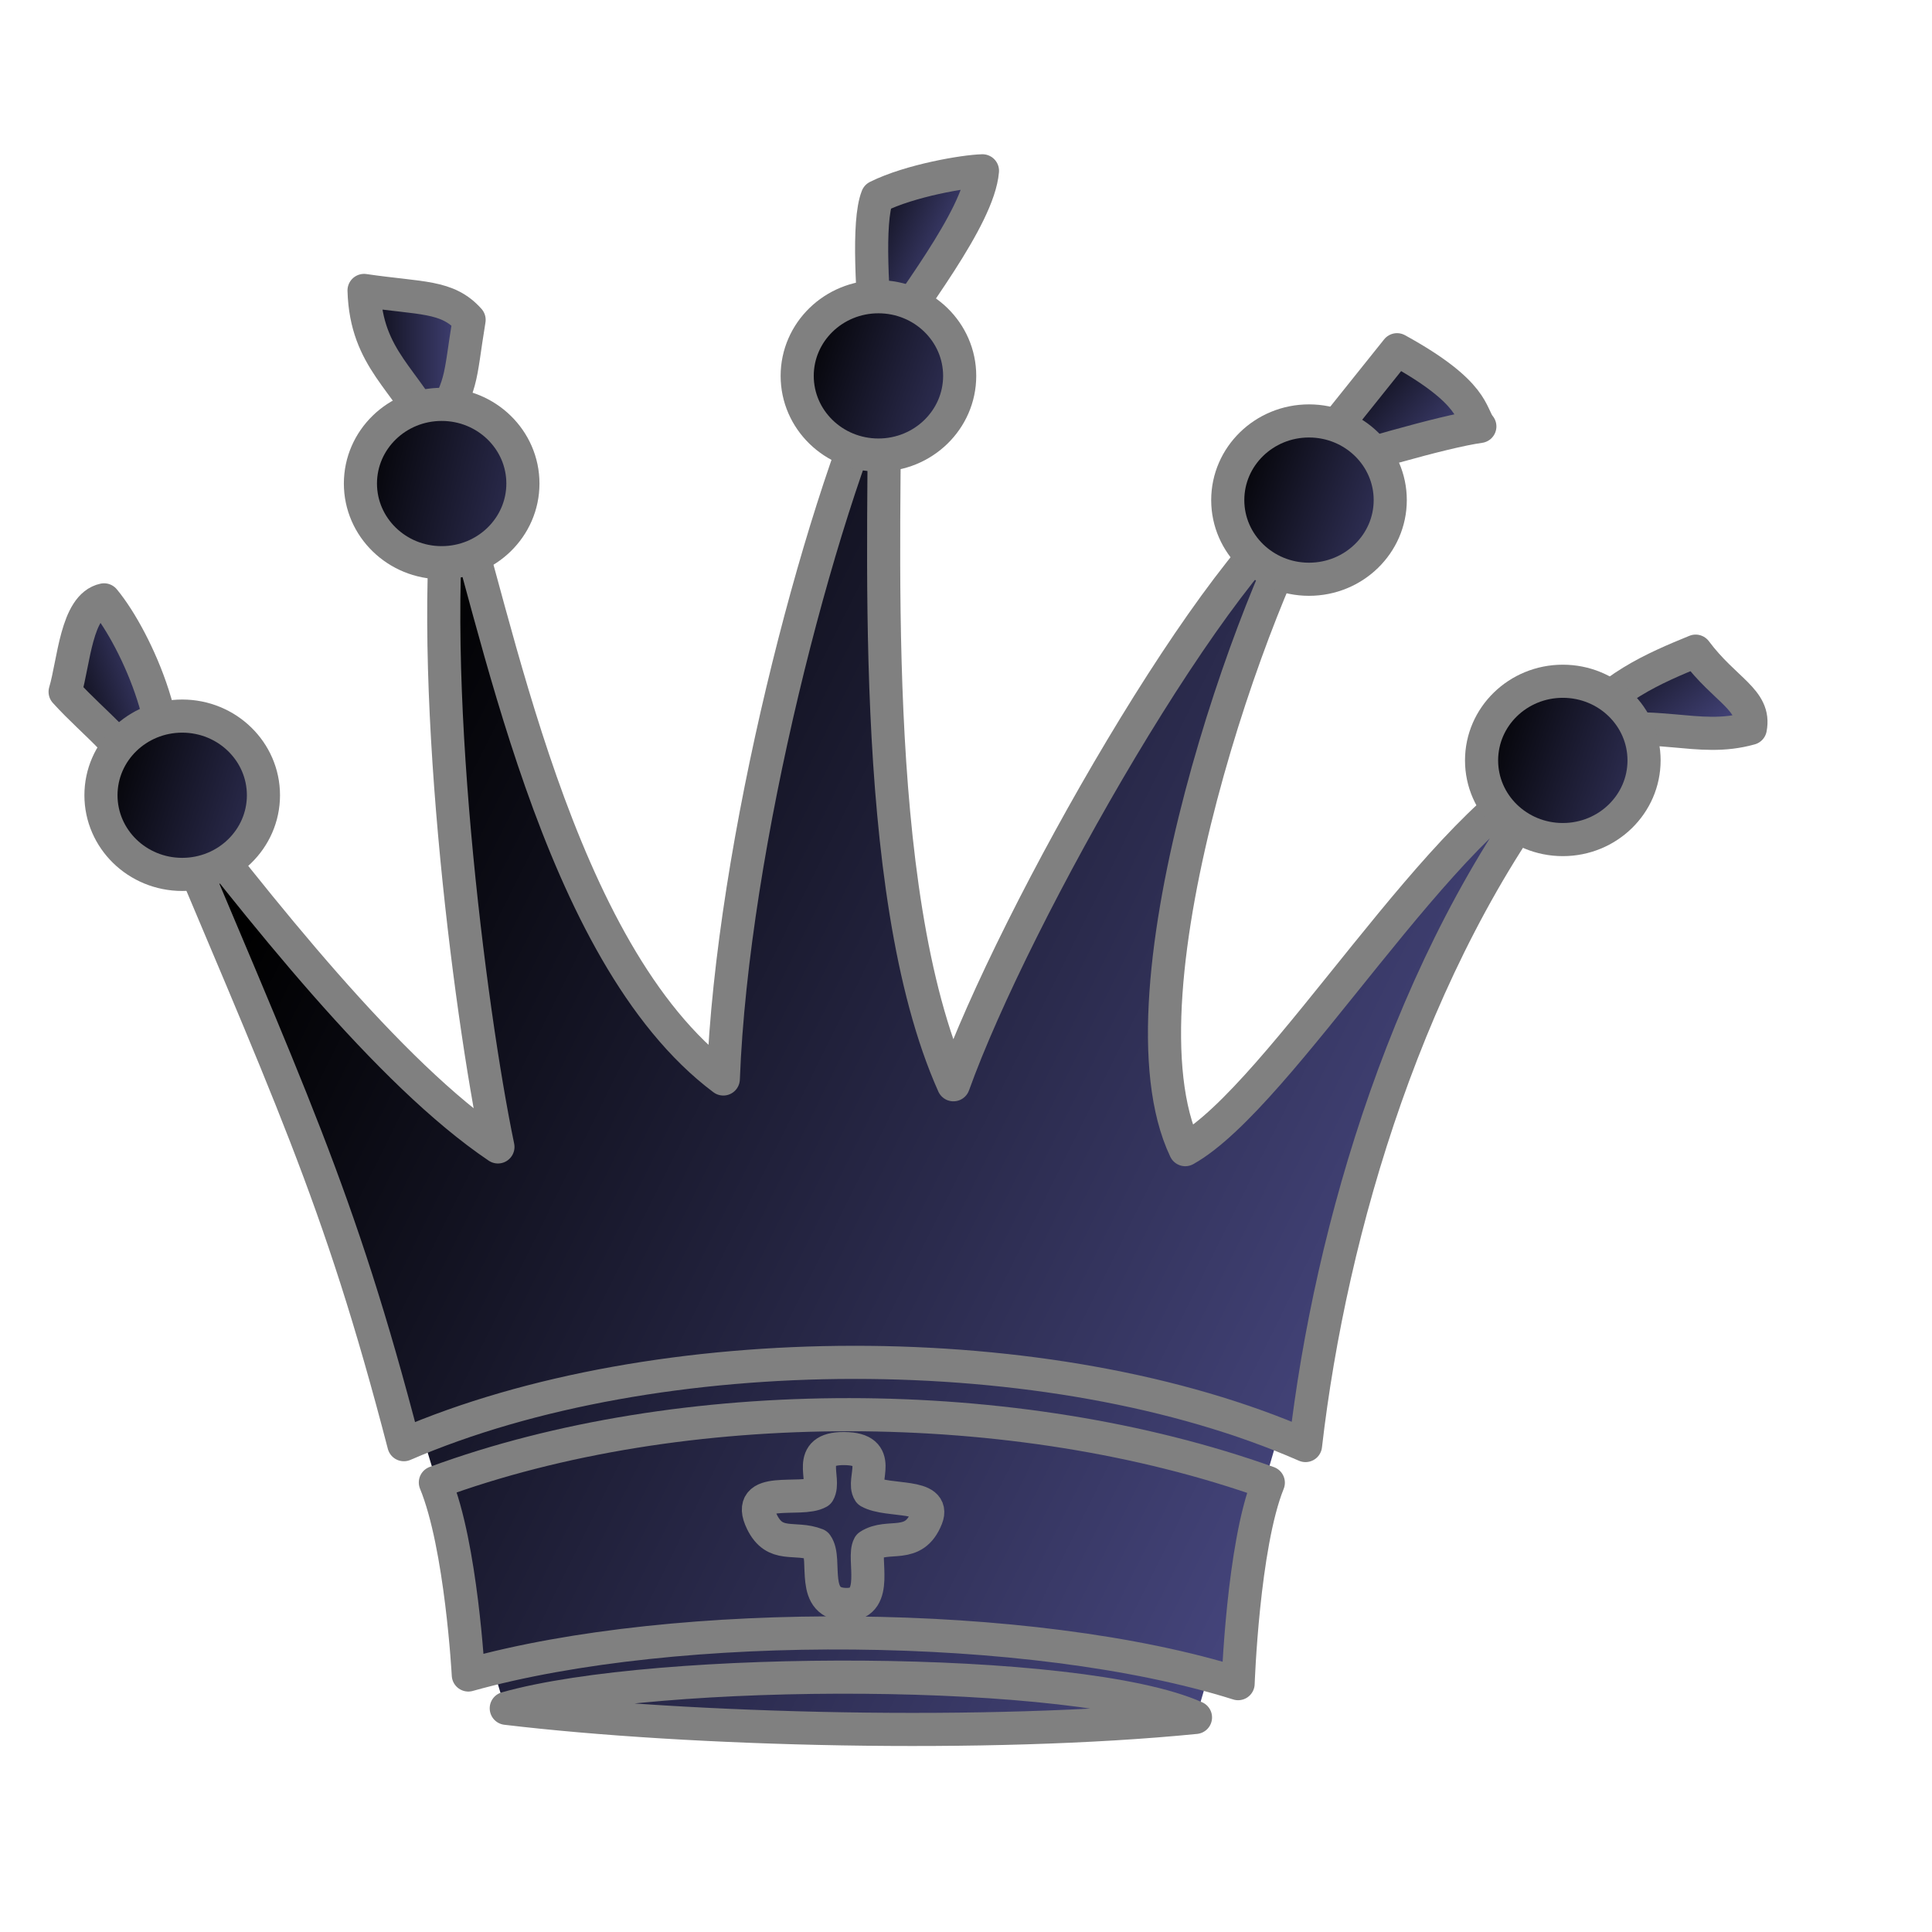
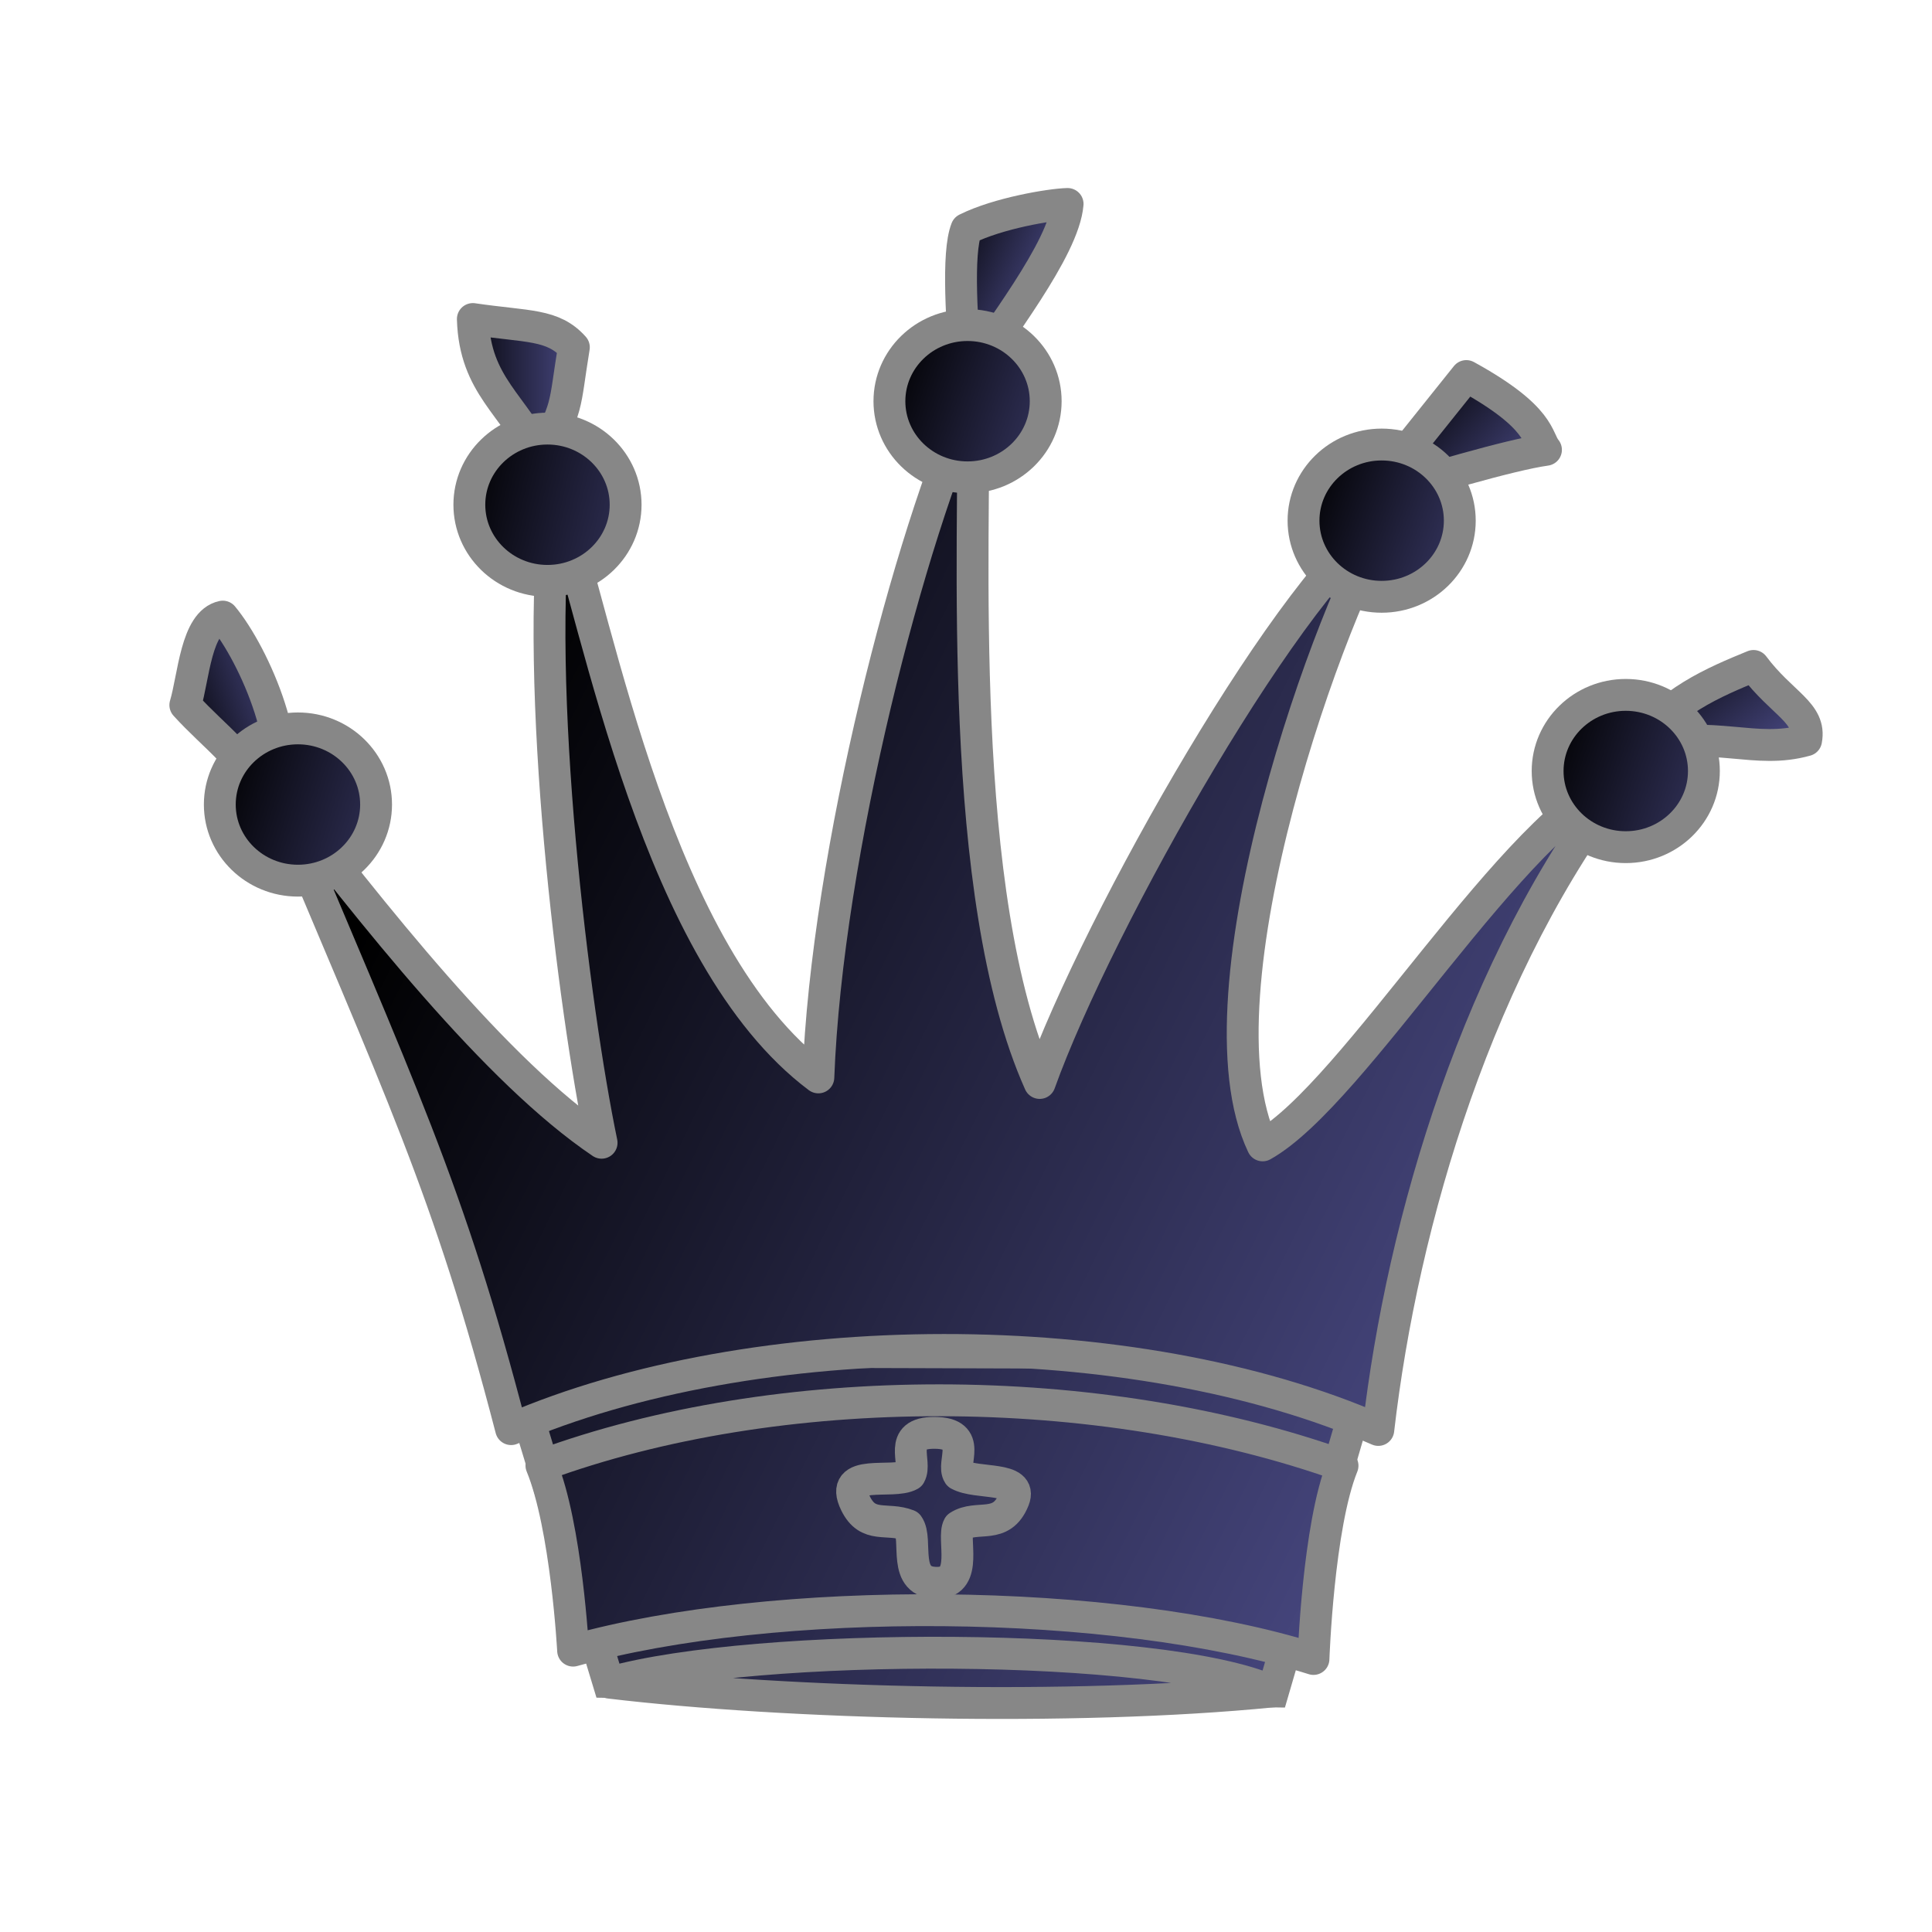
- <svg xmlns="http://www.w3.org/2000/svg" xmlns:xlink="http://www.w3.org/1999/xlink" width="700pt" height="700pt" id="svg36220" version="1.0">
+ <svg xmlns="http://www.w3.org/2000/svg" xmlns:xlink="http://www.w3.org/1999/xlink" width="933px" height="933px" id="svg36220" version="1.0" viewBox="0 0 933 933">
  <defs id="defs36222">
    <linearGradient id="linearGradient2508">
      <stop style="stop-color:#000000;stop-opacity:1" offset="0" id="stop2510" />
      <stop style="stop-color:#505090;stop-opacity:1" offset="1" id="stop2512" />
    </linearGradient>
-     <linearGradient xlink:href="#linearGradient2508" id="linearGradient2538" x1="785.141" y1="294.759" x2="840.911" y2="363.089" gradientUnits="userSpaceOnUse" />
-     <linearGradient xlink:href="#linearGradient2508" id="linearGradient2546" x1="649.863" y1="171.18" x2="711.117" y2="227.749" gradientUnits="userSpaceOnUse" />
-     <linearGradient xlink:href="#linearGradient2508" id="linearGradient2554" x1="406.012" y1="103.532" x2="470.835" y2="132.994" gradientUnits="userSpaceOnUse" />
-     <linearGradient xlink:href="#linearGradient2508" id="linearGradient2562" x1="167.872" y1="174.997" x2="234.62" y2="174.997" gradientUnits="userSpaceOnUse" />
-     <linearGradient xlink:href="#linearGradient2508" id="linearGradient2570" x1="23.458" y1="337.855" x2="87.371" y2="315.463" gradientUnits="userSpaceOnUse" />
-     <linearGradient xlink:href="#linearGradient2508" id="linearGradient2578" x1="339.471" y1="530.606" x2="514.54" y2="571.593" gradientUnits="userSpaceOnUse" />
-     <linearGradient xlink:href="#linearGradient2508" id="linearGradient2586" x1="339.471" y1="530.606" x2="495.022" y2="584.758" gradientUnits="userSpaceOnUse" />
-     <linearGradient xlink:href="#linearGradient2508" id="linearGradient2594" x1="339.471" y1="530.606" x2="487.215" y2="584.758" gradientUnits="userSpaceOnUse" />
-     <linearGradient xlink:href="#linearGradient2508" id="linearGradient2602" x1="339.471" y1="530.606" x2="498.926" y2="584.758" gradientUnits="userSpaceOnUse" />
-     <linearGradient xlink:href="#linearGradient2508" id="linearGradient2610" x1="339.471" y1="530.606" x2="510.637" y2="584.758" gradientUnits="userSpaceOnUse" />
-     <linearGradient xlink:href="#linearGradient2508" id="linearGradient5283" gradientUnits="userSpaceOnUse" x1="153.604" y1="380.54" x2="761.364" y2="682.207" />
-     <linearGradient xlink:href="#linearGradient2508" id="linearGradient5286" gradientUnits="userSpaceOnUse" x1="153.604" y1="380.54" x2="761.364" y2="682.207" />
-     <linearGradient xlink:href="#linearGradient2508" id="linearGradient5289" gradientUnits="userSpaceOnUse" x1="153.604" y1="380.54" x2="761.364" y2="682.207" />
-     <linearGradient xlink:href="#linearGradient2508" id="linearGradient5292" gradientUnits="userSpaceOnUse" x1="153.604" y1="380.54" x2="761.364" y2="682.207" />
-     <linearGradient xlink:href="#linearGradient2508" id="linearGradient5295" gradientUnits="userSpaceOnUse" x1="153.604" y1="380.54" x2="761.364" y2="682.207" />
+     <linearGradient id="linearGradient2538" x1="785.141" y1="294.759" x2="840.911" y2="363.089" gradientUnits="userSpaceOnUse" xlink:href="#linearGradient2508" />
+     <linearGradient id="linearGradient2546" x1="649.863" y1="171.18" x2="711.117" y2="227.749" gradientUnits="userSpaceOnUse" xlink:href="#linearGradient2508" />
+     <linearGradient id="linearGradient2554" x1="406.012" y1="103.532" x2="470.835" y2="132.994" gradientUnits="userSpaceOnUse" xlink:href="#linearGradient2508" />
+     <linearGradient id="linearGradient2562" x1="167.872" y1="174.997" x2="234.62" y2="174.997" gradientUnits="userSpaceOnUse" xlink:href="#linearGradient2508" />
+     <linearGradient id="linearGradient2570" x1="23.458" y1="337.855" x2="87.371" y2="315.463" gradientUnits="userSpaceOnUse" xlink:href="#linearGradient2508" />
+     <linearGradient id="linearGradient2578" x1="339.471" y1="530.606" x2="514.54" y2="571.593" gradientUnits="userSpaceOnUse" xlink:href="#linearGradient2508" />
+     <linearGradient id="linearGradient2586" x1="339.471" y1="530.606" x2="495.022" y2="584.758" gradientUnits="userSpaceOnUse" xlink:href="#linearGradient2508" />
+     <linearGradient id="linearGradient2594" x1="339.471" y1="530.606" x2="487.215" y2="584.758" gradientUnits="userSpaceOnUse" xlink:href="#linearGradient2508" />
+     <linearGradient id="linearGradient2602" x1="339.471" y1="530.606" x2="498.926" y2="584.758" gradientUnits="userSpaceOnUse" xlink:href="#linearGradient2508" />
+     <linearGradient id="linearGradient2610" x1="339.471" y1="530.606" x2="510.637" y2="584.758" gradientUnits="userSpaceOnUse" xlink:href="#linearGradient2508" />
+     <linearGradient id="linearGradient5283" gradientUnits="userSpaceOnUse" x1="153.604" y1="380.54" x2="761.364" y2="682.207" xlink:href="#linearGradient2508" />
+     <linearGradient id="linearGradient5286" gradientUnits="userSpaceOnUse" x1="153.604" y1="380.54" x2="761.364" y2="682.207" xlink:href="#linearGradient2508" />
+     <linearGradient id="linearGradient5289" gradientUnits="userSpaceOnUse" x1="153.604" y1="380.54" x2="761.364" y2="682.207" xlink:href="#linearGradient2508" />
+     <linearGradient id="linearGradient5292" gradientUnits="userSpaceOnUse" x1="153.604" y1="380.54" x2="761.364" y2="682.207" xlink:href="#linearGradient2508" />
+     <linearGradient id="linearGradient5295" gradientUnits="userSpaceOnUse" x1="153.604" y1="380.54" x2="761.364" y2="682.207" xlink:href="#linearGradient2508" />
  </defs>
-   <g id="layer1">
-     <path style="fill:url(#linearGradient5295);fill-opacity:1;fill-rule:evenodd;stroke:none;stroke-width:16;stroke-linecap:butt;stroke-linejoin:miter;stroke-miterlimit:4;stroke-dasharray:none;stroke-opacity:1" d="M 243.935,824.89 L 193.557,658.678 L 627.325,659.996 L 577.806,829.677 L 243.935,824.89 z " id="path25586" />
-     <path style="fill:url(#linearGradient5292);fill-opacity:1;fill-rule:evenodd;stroke:#808080;stroke-width:16;stroke-linecap:round;stroke-linejoin:round;stroke-miterlimit:4;stroke-dasharray:none;stroke-opacity:1" d="M 612.713,716.28 C 490.514,672.611 329.307,672.357 210.319,716.176 C 222.904,746.705 226.238,809.174 226.238,809.174 C 326.957,781 498.192,781.857 598.123,813.362 C 598.123,813.362 600.432,746.655 612.713,716.28 z " id="path9792" />
-     <path style="fill:url(#linearGradient5289);fill-opacity:1;fill-rule:evenodd;stroke:#808080;stroke-width:16;stroke-linecap:round;stroke-linejoin:round;stroke-miterlimit:4;stroke-dasharray:none;stroke-opacity:1" d="M 195.104,697.915 C 316.954,645.229 507.685,644.396 630.681,698.326 C 642.807,593.289 681.029,463.629 753.364,370.626 C 698.516,392.088 618.885,529.489 572.589,555.384 C 536.285,479.121 608.133,281.18 636.067,239.255 C 589.168,267.474 489.92,442.271 460.598,524.04 C 418.332,429.595 428.225,252.958 427.214,178.932 C 395.418,248.485 353.696,408.305 349.426,521.246 C 268.233,460.382 239.58,295.975 217.925,230.84 C 206.001,324.638 226.809,488.013 240.548,554.067 C 187.756,518.474 126.109,440.147 74.937,373.762 C 139.996,529.336 163.545,576.455 195.104,697.915 z " id="path28221" />
-     <path style="fill:url(#linearGradient5286);fill-opacity:1;fill-rule:evenodd;stroke:#808080;stroke-width:16;stroke-linecap:round;stroke-linejoin:round;stroke-miterlimit:4;stroke-dasharray:none;stroke-opacity:1" d="M 407.763,699.782 C 388.765,699.684 399.178,714.417 395.445,720.897 C 386.907,725.846 359.199,717.065 368.118,735.237 C 374.437,748.111 383.884,742.05 394.495,746.198 C 399.771,753.465 390.852,775.564 409.532,775.101 C 424.959,774.718 416.55,752.67 419.848,746.729 C 429.174,740.635 441.41,748.894 447.582,733.277 C 452.268,721.421 429.07,725.819 419.909,720.713 C 416.072,714.982 427.53,699.885 407.763,699.782 z " id="path7672" />
-     <path style="fill:url(#linearGradient5283);fill-opacity:1;fill-rule:evenodd;stroke:#808080;stroke-width:16;stroke-linecap:round;stroke-linejoin:round;stroke-miterlimit:4;stroke-dasharray:none;stroke-opacity:1" d="M 244.573,825.273 C 333.396,835.872 477.295,839.634 577.531,829.68 C 520.963,804.399 317.641,804.612 244.573,825.273 z " id="path8563" />
-     <path style="fill:url(#linearGradient2554);fill-opacity:1.0;fill-rule:evenodd;stroke:#808080;stroke-width:16;stroke-linecap:round;stroke-linejoin:round;stroke-miterlimit:4;stroke-dasharray:none;stroke-opacity:1" d="M 474.62,82.518 C 466.06,82.706 439.677,87.138 423.822,95.046 C 419.012,107.156 421.51,142.652 423.953,171.685 C 439.138,147.315 472.69,105.432 474.62,82.518 z " id="path1323" />
-     <path style="opacity:1;fill:url(#linearGradient2586);fill-opacity:1.0;fill-rule:evenodd;stroke:#808080;stroke-width:18.737;stroke-linecap:round;stroke-linejoin:round;stroke-miterlimit:4;stroke-dasharray:none;stroke-dashoffset:0;stroke-opacity:1" id="path29102" d="M 440.763 530.606 A 45.962 44.783 0 1 1  348.839,530.606 A 45.962 44.783 0 1 1  440.763 530.606 z" transform="matrix(0.853926,0,0,0.853926,87.23533,-271.5063)" />
-     <path id="path2211" d="M 714.902,206.005 C 710.185,200.352 713.192,190.005 674.899,168.95 L 626.043,229.979 C 653.454,221.429 696.807,208.519 714.902,206.005 z " style="fill:url(#linearGradient2546);fill-opacity:1.0;fill-rule:evenodd;stroke:#808080;stroke-width:16;stroke-linecap:round;stroke-linejoin:round;stroke-miterlimit:4;stroke-dasharray:none;stroke-opacity:1" />
-     <path transform="matrix(0.853926,0,0,0.853926,295.2353,-211.5063)" d="M 440.763 530.606 A 45.962 44.783 0 1 1  348.839,530.606 A 45.962 44.783 0 1 1  440.763 530.606 z" id="path2203" style="opacity:1;fill:url(#linearGradient2594);fill-opacity:1.0;fill-rule:evenodd;stroke:#808080;stroke-width:18.737;stroke-linecap:round;stroke-linejoin:round;stroke-miterlimit:4;stroke-dasharray:none;stroke-dashoffset:0;stroke-opacity:1" />
-     <path style="fill:url(#linearGradient2538);fill-opacity:1.0;fill-rule:evenodd;stroke:#808080;stroke-width:16;stroke-linecap:round;stroke-linejoin:round;stroke-miterlimit:4;stroke-dasharray:none;stroke-opacity:1" d="M 845.56,351.891 C 848.234,338.064 833.39,333.623 819.149,314.567 C 799.313,322.689 776.332,332.377 760.143,355.089 C 801.01,346.661 819.587,359.147 845.56,351.891 z " id="path2213" />
-     <path style="opacity:1;fill:url(#linearGradient2602);fill-opacity:1.0;fill-rule:evenodd;stroke:#808080;stroke-width:18.737;stroke-linecap:round;stroke-linejoin:round;stroke-miterlimit:4;stroke-dasharray:none;stroke-dashoffset:0;stroke-opacity:1" id="path2205" d="M 440.763 530.606 A 45.962 44.783 0 1 1  348.839,530.606 A 45.962 44.783 0 1 1  440.763 530.606 z" transform="matrix(0.853926,0,0,0.853926,417.8503,-85.7489)" />
-     <path id="path2215" d="M 226.62,154.518 C 216.06,142.706 203.727,144.401 175.872,140.31 C 176.844,174.036 196.976,183.445 208.953,209.685 C 224.138,185.315 221.69,184.432 226.62,154.518 z " style="fill:url(#linearGradient2562);fill-opacity:1.0;fill-rule:evenodd;stroke:#808080;stroke-width:16;stroke-linecap:round;stroke-linejoin:round;stroke-miterlimit:4;stroke-dasharray:none;stroke-opacity:1" />
-     <path transform="matrix(0.853926,0,0,0.853926,-123.7649,-219.5063)" d="M 440.763 530.606 A 45.962 44.783 0 1 1  348.839,530.606 A 45.962 44.783 0 1 1  440.763 530.606 z" id="path2207" style="opacity:1;fill:url(#linearGradient2578);fill-opacity:1.0;fill-rule:evenodd;stroke:#808080;stroke-width:18.737;stroke-linecap:round;stroke-linejoin:round;stroke-miterlimit:4;stroke-dasharray:none;stroke-dashoffset:0;stroke-opacity:1" />
-     <path style="fill:url(#linearGradient2570);fill-opacity:1.0;fill-rule:evenodd;stroke:#808080;stroke-width:16;stroke-linecap:round;stroke-linejoin:round;stroke-miterlimit:4;stroke-dasharray:none;stroke-opacity:1" d="M 50.263,289.782 C 36.816,292.582 35.678,320.094 31.458,334.208 C 46.515,350.803 61.825,360.257 74.979,385.928 C 89.043,360.895 66.219,308.992 50.263,289.782 z " id="path2217" />
-     <path style="opacity:1;fill:url(#linearGradient2610);fill-opacity:1.0;fill-rule:evenodd;stroke:#808080;stroke-width:18.737;stroke-linecap:round;stroke-linejoin:round;stroke-miterlimit:4;stroke-dasharray:none;stroke-dashoffset:0;stroke-opacity:1" id="path2209" d="M 440.763 530.606 A 45.962 44.783 0 1 1  348.839,530.606 A 45.962 44.783 0 1 1  440.763 530.606 z" transform="matrix(0.853926,0,0,0.853926,-249.1081,-68.9205)" />
+   <g id="layer1" transform="matrix(0.961425, 0, 0, 0.961425, 59.25509, 19.16469)">
+     <path style="fill: url(#linearGradient5295); fill-opacity: 1; fill-rule: evenodd; stroke-width: 16; stroke-linecap: butt; stroke-linejoin: miter; stroke-miterlimit: 4; stroke-dasharray: none; stroke-opacity: 1; stroke: rgb(135, 135, 135);" d="M 243.935,824.89 L 193.557,658.678 L 627.325,659.996 L 577.806,829.677 L 243.935,824.89 z " id="path25586" />
+     <path style="fill: url(#linearGradient5292); fill-opacity: 1; fill-rule: evenodd; stroke-width: 16; stroke-linecap: round; stroke-linejoin: round; stroke-miterlimit: 4; stroke-dasharray: none; stroke-opacity: 1; stroke: rgb(135, 135, 135);" d="M 612.713,716.28 C 490.514,672.611 329.307,672.357 210.319,716.176 C 222.904,746.705 226.238,809.174 226.238,809.174 C 326.957,781 498.192,781.857 598.123,813.362 C 598.123,813.362 600.432,746.655 612.713,716.28 z " id="path9792" />
+     <path style="fill: url(#linearGradient5289); fill-opacity: 1; fill-rule: evenodd; stroke-width: 16; stroke-linecap: round; stroke-linejoin: round; stroke-miterlimit: 4; stroke-dasharray: none; stroke-opacity: 1; stroke: rgb(135, 135, 135);" d="M 195.104,697.915 C 316.954,645.229 507.685,644.396 630.681,698.326 C 642.807,593.289 681.029,463.629 753.364,370.626 C 698.516,392.088 618.885,529.489 572.589,555.384 C 536.285,479.121 608.133,281.18 636.067,239.255 C 589.168,267.474 489.92,442.271 460.598,524.04 C 418.332,429.595 428.225,252.958 427.214,178.932 C 395.418,248.485 353.696,408.305 349.426,521.246 C 268.233,460.382 239.58,295.975 217.925,230.84 C 206.001,324.638 226.809,488.013 240.548,554.067 C 187.756,518.474 126.109,440.147 74.937,373.762 C 139.996,529.336 163.545,576.455 195.104,697.915 z " id="path28221" />
+     <path style="fill: url(#linearGradient5286); fill-opacity: 1; fill-rule: evenodd; stroke-width: 16; stroke-linecap: round; stroke-linejoin: round; stroke-miterlimit: 4; stroke-dasharray: none; stroke-opacity: 1; stroke: rgb(135, 135, 135);" d="M 407.763,699.782 C 388.765,699.684 399.178,714.417 395.445,720.897 C 386.907,725.846 359.199,717.065 368.118,735.237 C 374.437,748.111 383.884,742.05 394.495,746.198 C 399.771,753.465 390.852,775.564 409.532,775.101 C 424.959,774.718 416.55,752.67 419.848,746.729 C 429.174,740.635 441.41,748.894 447.582,733.277 C 452.268,721.421 429.07,725.819 419.909,720.713 C 416.072,714.982 427.53,699.885 407.763,699.782 z " id="path7672" />
+     <path style="fill: url(#linearGradient5283); fill-opacity: 1; fill-rule: evenodd; stroke-width: 16; stroke-linecap: round; stroke-linejoin: round; stroke-miterlimit: 4; stroke-dasharray: none; stroke-opacity: 1; stroke: rgb(135, 135, 135);" d="M 244.573,825.273 C 333.396,835.872 477.295,839.634 577.531,829.68 C 520.963,804.399 317.641,804.612 244.573,825.273 z " id="path8563" />
+     <path style="fill: url(#linearGradient2554); fill-opacity: 1; fill-rule: evenodd; stroke-width: 16; stroke-linecap: round; stroke-linejoin: round; stroke-miterlimit: 4; stroke-dasharray: none; stroke-opacity: 1; stroke: rgb(135, 135, 135);" d="M 474.62,82.518 C 466.06,82.706 439.677,87.138 423.822,95.046 C 419.012,107.156 421.51,142.652 423.953,171.685 C 439.138,147.315 472.69,105.432 474.62,82.518 z " id="path1323" />
+     <path style="opacity: 1; fill: url(#linearGradient2586); fill-opacity: 1; fill-rule: evenodd; stroke-width: 18.737; stroke-linecap: round; stroke-linejoin: round; stroke-miterlimit: 4; stroke-dasharray: none; stroke-dashoffset: 0; stroke-opacity: 1; stroke: rgb(135, 135, 135);" id="path29102" d="M 440.763 530.606 A 45.962 44.783 0 1 1  348.839,530.606 A 45.962 44.783 0 1 1  440.763 530.606 z" transform="matrix(0.853926,0,0,0.853926,87.23533,-271.5063)" />
+     <path id="path2211" d="M 714.902,206.005 C 710.185,200.352 713.192,190.005 674.899,168.95 L 626.043,229.979 C 653.454,221.429 696.807,208.519 714.902,206.005 z " style="fill: url(#linearGradient2546); fill-opacity: 1; fill-rule: evenodd; stroke-width: 16; stroke-linecap: round; stroke-linejoin: round; stroke-miterlimit: 4; stroke-dasharray: none; stroke-opacity: 1; stroke: rgb(135, 135, 135);" />
+     <path transform="matrix(0.853926,0,0,0.853926,295.2353,-211.5063)" d="M 440.763 530.606 A 45.962 44.783 0 1 1  348.839,530.606 A 45.962 44.783 0 1 1  440.763 530.606 z" id="path2203" style="opacity: 1; fill: url(#linearGradient2594); fill-opacity: 1; fill-rule: evenodd; stroke-width: 18.737; stroke-linecap: round; stroke-linejoin: round; stroke-miterlimit: 4; stroke-dasharray: none; stroke-dashoffset: 0; stroke-opacity: 1; stroke: rgb(135, 135, 135);" />
+     <path style="fill: url(#linearGradient2538); fill-opacity: 1; fill-rule: evenodd; stroke-width: 16; stroke-linecap: round; stroke-linejoin: round; stroke-miterlimit: 4; stroke-dasharray: none; stroke-opacity: 1; stroke: rgb(135, 135, 135);" d="M 845.56,351.891 C 848.234,338.064 833.39,333.623 819.149,314.567 C 799.313,322.689 776.332,332.377 760.143,355.089 C 801.01,346.661 819.587,359.147 845.56,351.891 z " id="path2213" />
+     <path style="opacity: 1; fill: url(#linearGradient2602); fill-opacity: 1; fill-rule: evenodd; stroke-width: 18.737; stroke-linecap: round; stroke-linejoin: round; stroke-miterlimit: 4; stroke-dasharray: none; stroke-dashoffset: 0; stroke-opacity: 1; stroke: rgb(135, 135, 135);" id="path2205" d="M 440.763 530.606 A 45.962 44.783 0 1 1  348.839,530.606 A 45.962 44.783 0 1 1  440.763 530.606 z" transform="matrix(0.853926,0,0,0.853926,417.8503,-85.7489)" />
+     <path id="path2215" d="M 226.62,154.518 C 216.06,142.706 203.727,144.401 175.872,140.31 C 176.844,174.036 196.976,183.445 208.953,209.685 C 224.138,185.315 221.69,184.432 226.62,154.518 z " style="fill: url(#linearGradient2562); fill-opacity: 1; fill-rule: evenodd; stroke-width: 16; stroke-linecap: round; stroke-linejoin: round; stroke-miterlimit: 4; stroke-dasharray: none; stroke-opacity: 1; stroke: rgb(135, 135, 135);" />
+     <path transform="matrix(0.853926,0,0,0.853926,-123.7649,-219.5063)" d="M 440.763 530.606 A 45.962 44.783 0 1 1  348.839,530.606 A 45.962 44.783 0 1 1  440.763 530.606 z" id="path2207" style="opacity: 1; fill: url(#linearGradient2578); fill-opacity: 1; fill-rule: evenodd; stroke-width: 18.737; stroke-linecap: round; stroke-linejoin: round; stroke-miterlimit: 4; stroke-dasharray: none; stroke-dashoffset: 0; stroke-opacity: 1; stroke: rgb(135, 135, 135);" />
+     <path style="fill: url(#linearGradient2570); fill-opacity: 1; fill-rule: evenodd; stroke-width: 16; stroke-linecap: round; stroke-linejoin: round; stroke-miterlimit: 4; stroke-dasharray: none; stroke-opacity: 1; stroke: rgb(135, 135, 135);" d="M 50.263,289.782 C 36.816,292.582 35.678,320.094 31.458,334.208 C 46.515,350.803 61.825,360.257 74.979,385.928 C 89.043,360.895 66.219,308.992 50.263,289.782 z " id="path2217" />
+     <path style="opacity: 1; fill: url(#linearGradient2610); fill-opacity: 1; fill-rule: evenodd; stroke-width: 18.737; stroke-linecap: round; stroke-linejoin: round; stroke-miterlimit: 4; stroke-dasharray: none; stroke-dashoffset: 0; stroke-opacity: 1; stroke: rgb(135, 135, 135);" id="path2209" d="M 440.763 530.606 A 45.962 44.783 0 1 1  348.839,530.606 A 45.962 44.783 0 1 1  440.763 530.606 z" transform="matrix(0.853926,0,0,0.853926,-249.1081,-68.9205)" />
  </g>
</svg>
